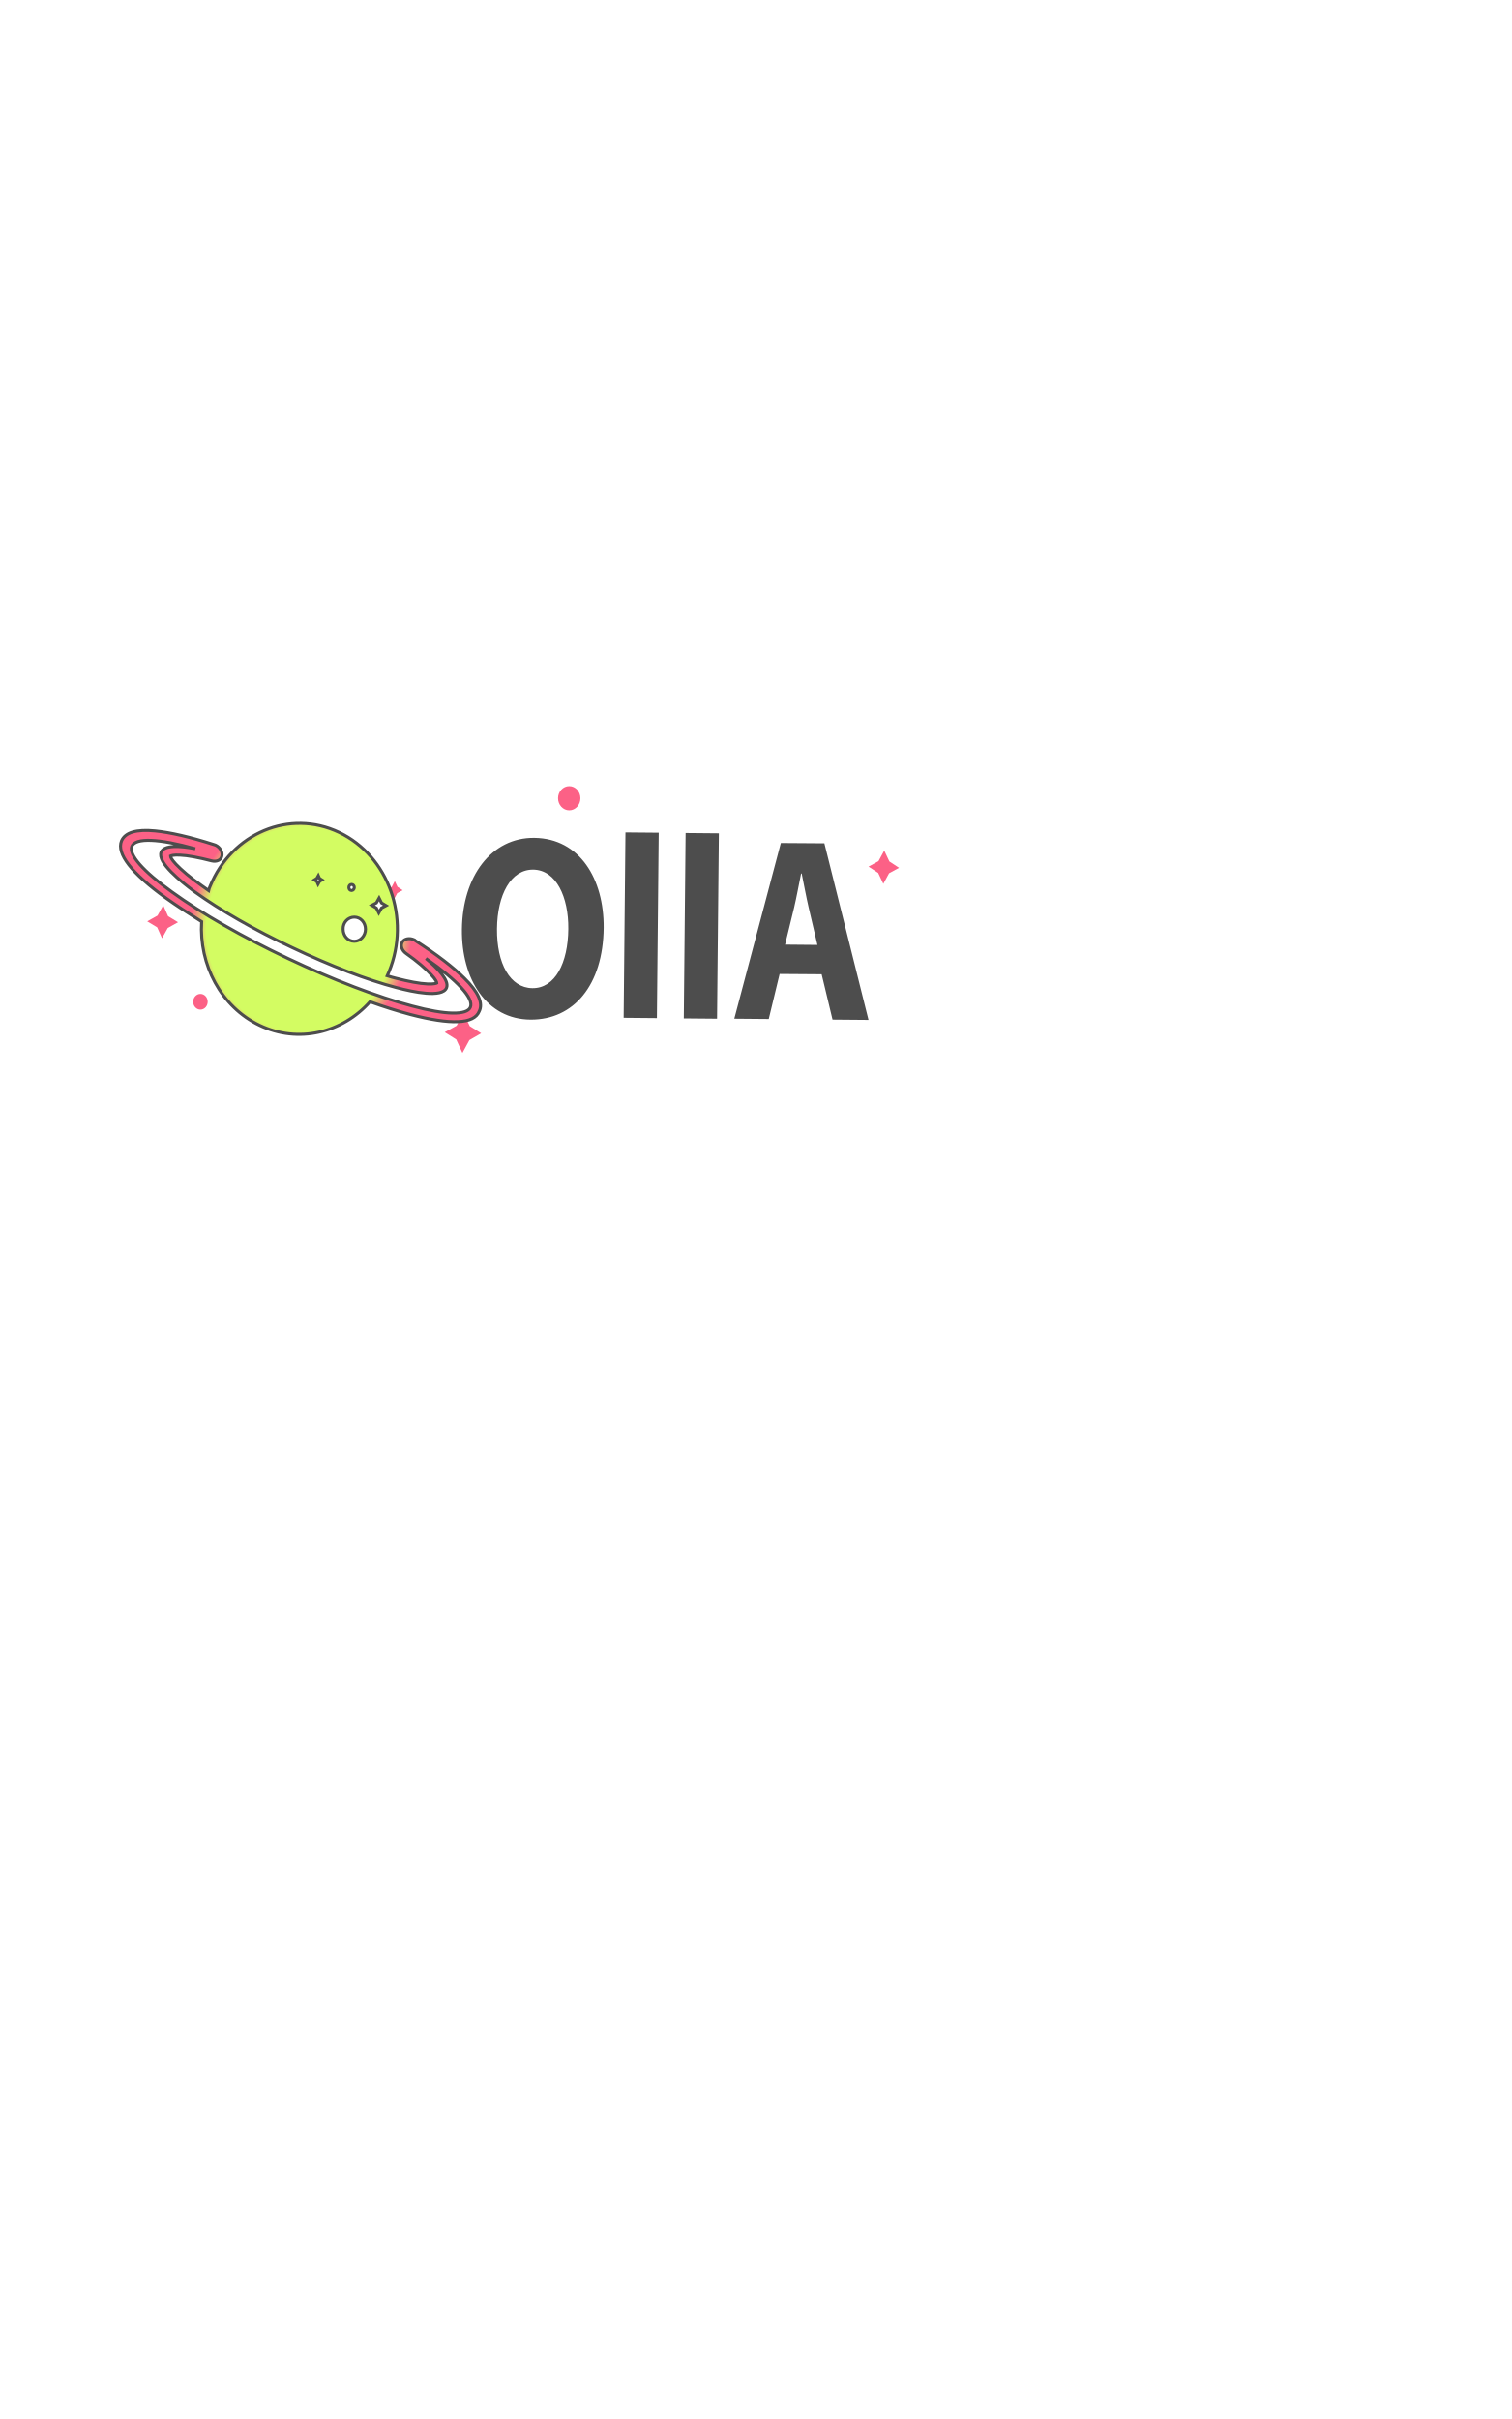
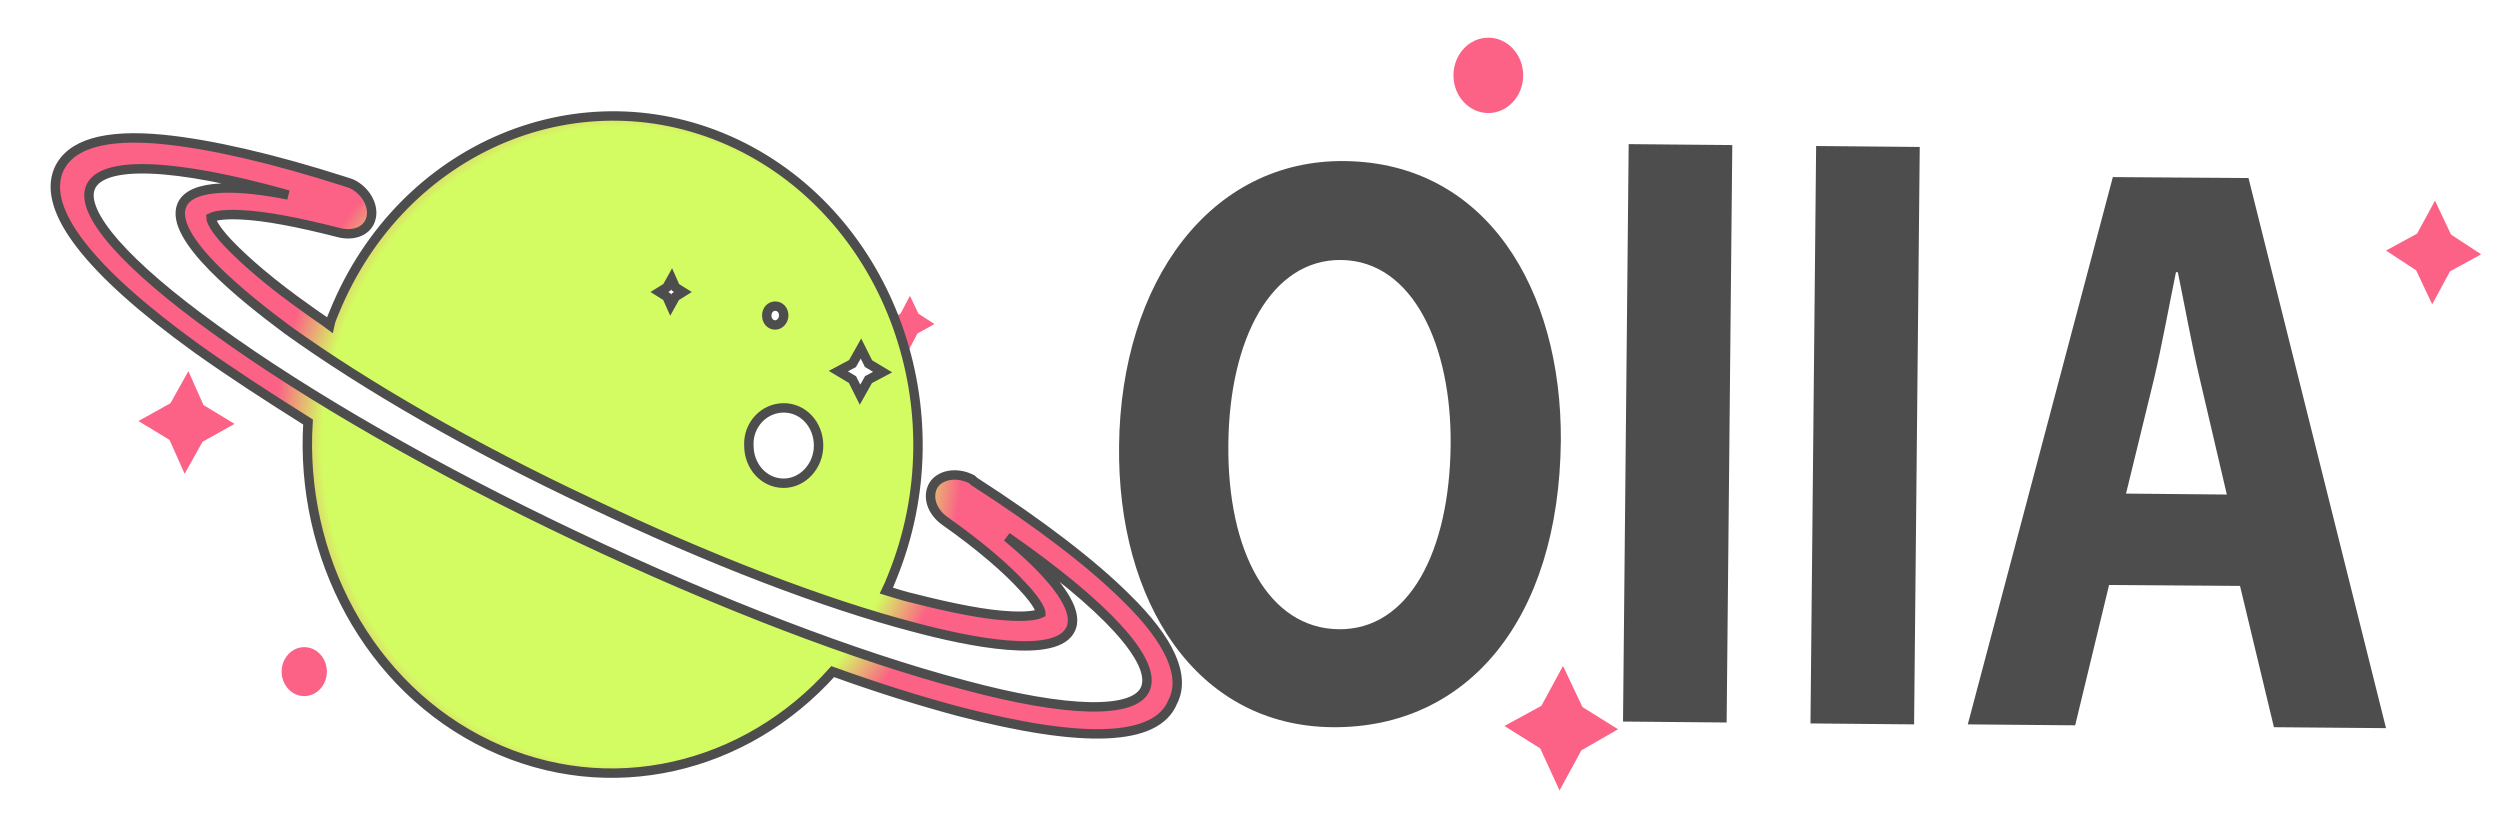
- <svg xmlns="http://www.w3.org/2000/svg" version="1.1" id="Layer_1" x="0px" y="0px" viewBox="0 0 500 800" style="enable-background:new 0 0 500 800;" xml:space="preserve">
+ <svg xmlns="http://www.w3.org/2000/svg" version="1.1" id="Layer_1" x="0px" y="0px" viewBox="0 0 265.4 87.1" style="enable-background:new 0 0 265.4 87.1;" xml:space="preserve">
  <style type="text/css">
	.st0{fill:#FC6186;}
	.st1{fill:#FC6186;stroke:#FC6186;stroke-miterlimit:10;}
	.st2{fill:#4D4D4D;}
	.st3{fill:url(#XMLID_3_);stroke:#4D4D4D;stroke-miterlimit:10;}
</style>
-   <polygon id="XMLID_750_" class="st0" points="127.8,294.2 129.5,295.3 130.4,297.3 131.4,295.4 133.2,294.4 131.5,293.3   130.6,291.4 129.6,293.3 " />
-   <polygon id="XMLID_755_" class="st1" points="153.3,336.1 151.4,339.6 148.1,341.4 151.3,343.4 153,347.1 154.9,343.6 158.2,341.7   155,339.7 " />
-   <polygon id="XMLID_756_" class="st0" points="54,299.4 52.1,302.8 48.7,304.7 52,306.7 53.6,310.3 55.5,306.9 58.9,305 55.6,303 " />
-   <ellipse id="XMLID_768_" class="st0" cx="188.3" cy="264" rx="3.7" ry="4" />
-   <ellipse id="XMLID_770_" class="st0" cx="66.3" cy="331.3" rx="2.4" ry="2.6" />
+   <polygon id="XMLID_750_" class="st0" points="93.8,34.2 95.5,35.3 96.4,37.3 97.4,35.4 99.2,34.4 97.5,33.3 96.6,31.4 95.6,33.3 " />
+   <polygon id="XMLID_755_" class="st1" points="165.9,71.8 164,75.3 160.7,77.1 163.9,79.1 165.6,82.8 167.5,79.3 170.8,77.4   167.6,75.4 " />
+   <polygon id="XMLID_756_" class="st0" points="20,39.4 18.1,42.8 14.7,44.7 18,46.7 19.6,50.3 21.5,46.9 24.9,45 21.6,43 " />
+   <ellipse id="XMLID_768_" class="st0" cx="158" cy="8" rx="3.7" ry="4" />
+   <ellipse id="XMLID_770_" class="st0" cx="32.3" cy="71.3" rx="2.4" ry="2.6" />
  <g>
    <g>
-       <path class="st2" d="M199.7,306.8c-0.2,19.1-10,30.5-24.2,30.4c-14.5-0.1-22.9-13.3-22.7-29.9c0.2-17.4,9.7-30.4,24-30.2    C191.8,277.3,199.8,290.7,199.7,306.8z M164.4,307.2c-0.1,11.4,4.3,19.5,11.7,19.6c7.5,0.1,11.8-8.3,11.9-19.6    c0.1-10.5-4-19.5-11.6-19.6C169,287.5,164.5,295.9,164.4,307.2z" />
-       <path class="st2" d="M206.9,275.3l11,0.1l-0.6,61.3l-11-0.1L206.9,275.3z" />
-       <path class="st2" d="M226.8,275.5l11,0.1l-0.6,61.3l-11-0.1L226.8,275.5z" />
-       <path class="st2" d="M257.9,322.1l-3.6,14.9l-11.4-0.1l15.4-58.1l14.4,0.1l14.6,58.4l-11.9-0.1l-3.6-15L257.9,322.1z M270.4,312.5    l-2.9-12.4c-0.8-3.4-1.6-7.8-2.3-11.2l-0.2,0c-0.7,3.4-1.5,7.8-2.3,11.2l-3,12.3L270.4,312.5z" />
+       <path class="st2" d="M165.7,46.8c-0.2,19.1-10,30.5-24.2,30.4c-14.5-0.1-22.9-13.3-22.7-29.9c0.2-17.4,9.7-30.4,24-30.2    C157.8,17.3,165.8,30.7,165.7,46.8z M130.4,47.2c-0.1,11.4,4.3,19.5,11.7,19.6c7.5,0.1,11.8-8.3,11.9-19.6    c0.1-10.5-4-19.5-11.6-19.6C135,27.5,130.5,35.9,130.4,47.2z" />
+       <path class="st2" d="M172.9,15.3l11,0.1l-0.6,61.3l-11-0.1L172.9,15.3z" />
+       <path class="st2" d="M192.8,15.5l11,0.1l-0.6,61.3l-11-0.1L192.8,15.5z" />
+       <path class="st2" d="M223.9,62.1L220.3,77l-11.4-0.1l15.4-58.1l14.4,0.1l14.6,58.4l-11.9-0.1l-3.6-15L223.9,62.1z M236.4,52.5    l-2.9-12.4c-0.8-3.4-1.6-7.8-2.3-11.2H231c-0.7,3.4-1.5,7.8-2.3,11.2l-3,12.3L236.4,52.5z" />
    </g>
  </g>
-   <radialGradient id="XMLID_3_" cx="381.412" cy="498.752" r="189.401" gradientTransform="matrix(0.2529 0 0 0.2725 3.17 171.43)" gradientUnits="userSpaceOnUse">
+   <radialGradient id="XMLID_3_" cx="347.412" cy="41.248" r="189.401" gradientTransform="matrix(0.2529 0 0 -0.2725 -22.2314 58.58)" gradientUnits="userSpaceOnUse">
    <stop offset="0.656" style="stop-color:#D3FC62" />
    <stop offset="0.764" style="stop-color:#FC6186" />
  </radialGradient>
-   <path id="XMLID_763_" class="st3" d="M153.6,323.5c-3.6-3.6-9.2-7.9-16.2-12.4l-0.2-0.2l-0.2-0.1c-1.5-0.7-3.2-0.4-3.9,0.7  c-0.7,1.2-0.2,2.8,1.2,3.8c3.7,2.6,6.6,5.1,8.4,7.1c1.5,1.6,1.8,2.5,1.8,2.7c-0.2,0.1-1,0.4-3.1,0.3c-2.6-0.1-6.2-0.8-10.5-1.9  c-0.9-0.2-1.8-0.5-2.8-0.8c0.2-0.4,0.4-0.9,0.6-1.4c7.2-17.6-0.2-38.2-16.5-46c-16.4-7.8-35.5,0.2-42.7,17.8  c-0.2,0.5-0.4,0.9-0.5,1.4c-0.8-0.6-1.6-1.1-2.4-1.7c-3.7-2.6-6.6-5.1-8.4-7c-1.5-1.6-1.8-2.4-1.8-2.7c0.2-0.1,1-0.4,3.1-0.3  c2.6,0.1,6.2,0.8,10.5,1.9c1.6,0.4,3.1-0.2,3.4-1.6c0.3-1.3-0.6-2.9-2.1-3.6l-0.3-0.1l-0.3-0.1c-7.8-2.5-14.4-4-19.4-4.5  c-6.2-0.6-9.9,0.5-11.1,3.3c-1.7,4.2,3.2,10.6,14.7,18.9c3.5,2.5,7.5,5.1,11.8,7.8c-0.9,14.2,6.4,28.2,19.2,34.3  c12.8,6.1,27.3,2.5,36.5-7.8c4.7,1.7,9.2,3.1,13.3,4.2c13.4,3.5,21.1,3.2,22.8-1C159.9,331.8,158.2,328,153.6,323.5z M124.5,298.6  l0.9-1.6l0.8,1.6l1.5,0.9l-1.5,0.8l-0.9,1.6l-0.8-1.6l-1.5-0.9L124.5,298.6z M116.3,292.5c0.5,0,0.9,0.4,0.9,1c0,0.5-0.4,1-0.9,1  c-0.5,0-0.9-0.4-0.9-1C115.4,292.9,115.8,292.5,116.3,292.5z M117.2,303.3c2.1,0,3.7,1.8,3.7,4c0,2.2-1.7,4-3.7,4  c-2.1,0-3.7-1.8-3.7-4C113.4,305.1,115.1,303.3,117.2,303.3z M104.8,290.5l0.5-0.9l0.4,0.9l0.8,0.5l-0.8,0.5l-0.5,0.9l-0.4-0.9  l-0.8-0.5L104.8,290.5z M155.6,333.1c-1.1,2.7-8.2,2.6-19.3-0.4c-11.4-3-26-8.6-41-15.7c-15-7.1-28.6-14.9-38.4-22  c-9.6-6.9-14.4-12.4-13.3-15.1c1.2-2.9,8.9-2.6,21,0.8c-5-1-10.3-1.3-11.3,1.1c-1.4,3.4,6.5,9.7,11.2,13.2  c8.2,5.9,19.6,12.5,32.2,18.4c12.6,6,24.8,10.7,34.4,13.2c5.6,1.5,15.2,3.5,16.6,0.1c1-2.4-2.8-6.4-6.8-9.7  C151.4,324.3,156.8,330.2,155.6,333.1z" />
-   <polygon id="XMLID_1_" class="st0" points="292.5,281.3 290.6,284.8 287.3,286.6 290.5,288.7 292.2,292.3 294.1,288.8 297.4,287   294.2,284.9 " />
+   <path id="XMLID_763_" class="st3" d="M119.6,63.5c-3.6-3.6-9.2-7.9-16.2-12.4l-0.2-0.2l-0.2-0.1c-1.5-0.7-3.2-0.4-3.9,0.7  c-0.7,1.2-0.2,2.8,1.2,3.8c3.7,2.6,6.6,5.1,8.4,7.1c1.5,1.6,1.8,2.5,1.8,2.7c-0.2,0.1-1,0.4-3.1,0.3c-2.6-0.1-6.2-0.8-10.5-1.9  c-0.9-0.2-1.8-0.5-2.8-0.8c0.2-0.4,0.4-0.9,0.6-1.4c7.2-17.6-0.2-38.2-16.5-46c-16.4-7.8-35.5,0.2-42.7,17.8  c-0.2,0.5-0.4,0.9-0.5,1.4c-0.8-0.6-1.6-1.1-2.4-1.7c-3.7-2.6-6.6-5.1-8.4-7c-1.5-1.6-1.8-2.4-1.8-2.7c0.2-0.1,1-0.4,3.1-0.3  c2.6,0.1,6.2,0.8,10.5,1.9c1.6,0.4,3.1-0.2,3.4-1.6c0.3-1.3-0.6-2.9-2.1-3.6L37,19.4l-0.3-0.1c-7.8-2.5-14.4-4-19.4-4.5  c-6.2-0.6-9.9,0.5-11.1,3.3C4.5,22.3,9.4,28.7,20.9,37c3.5,2.5,7.5,5.1,11.8,7.8C31.8,59,39.1,73,51.9,79.1  c12.8,6.1,27.3,2.5,36.5-7.8c4.7,1.7,9.2,3.1,13.3,4.2c13.4,3.5,21.1,3.2,22.8-1C125.9,71.8,124.2,68,119.6,63.5z M90.5,38.6  l0.9-1.6l0.8,1.6l1.5,0.9l-1.5,0.8l-0.9,1.6l-0.8-1.6L89,39.4L90.5,38.6z M82.3,32.5c0.5,0,0.9,0.4,0.9,1c0,0.5-0.4,1-0.9,1  s-0.9-0.4-0.9-1S81.8,32.5,82.3,32.5z M83.2,43.3c2.1,0,3.7,1.8,3.7,4s-1.7,4-3.7,4c-2.1,0-3.7-1.8-3.7-4  C79.4,45.1,81.1,43.3,83.2,43.3z M70.8,30.5l0.5-0.9l0.4,0.9l0.8,0.5l-0.8,0.5l-0.5,0.9l-0.4-0.9L70,31L70.8,30.5z M121.6,73.1  c-1.1,2.7-8.2,2.6-19.3-0.4c-11.4-3-26-8.6-41-15.7S32.7,42.1,22.9,35C13.3,28.1,8.5,22.6,9.6,19.9c1.2-2.9,8.9-2.6,21,0.8  c-5-1-10.3-1.3-11.3,1.1c-1.4,3.4,6.5,9.7,11.2,13.2c8.2,5.9,19.6,12.5,32.2,18.4c12.6,6,24.8,10.7,34.4,13.2  c5.6,1.5,15.2,3.5,16.6,0.1c1-2.4-2.8-6.4-6.8-9.7C117.4,64.3,122.8,70.2,121.6,73.1z" />
+   <polygon id="XMLID_1_" class="st0" points="258.5,21.3 256.6,24.8 253.3,26.6 256.5,28.7 258.2,32.3 260.1,28.8 263.4,27   260.2,24.9 " />
</svg>
